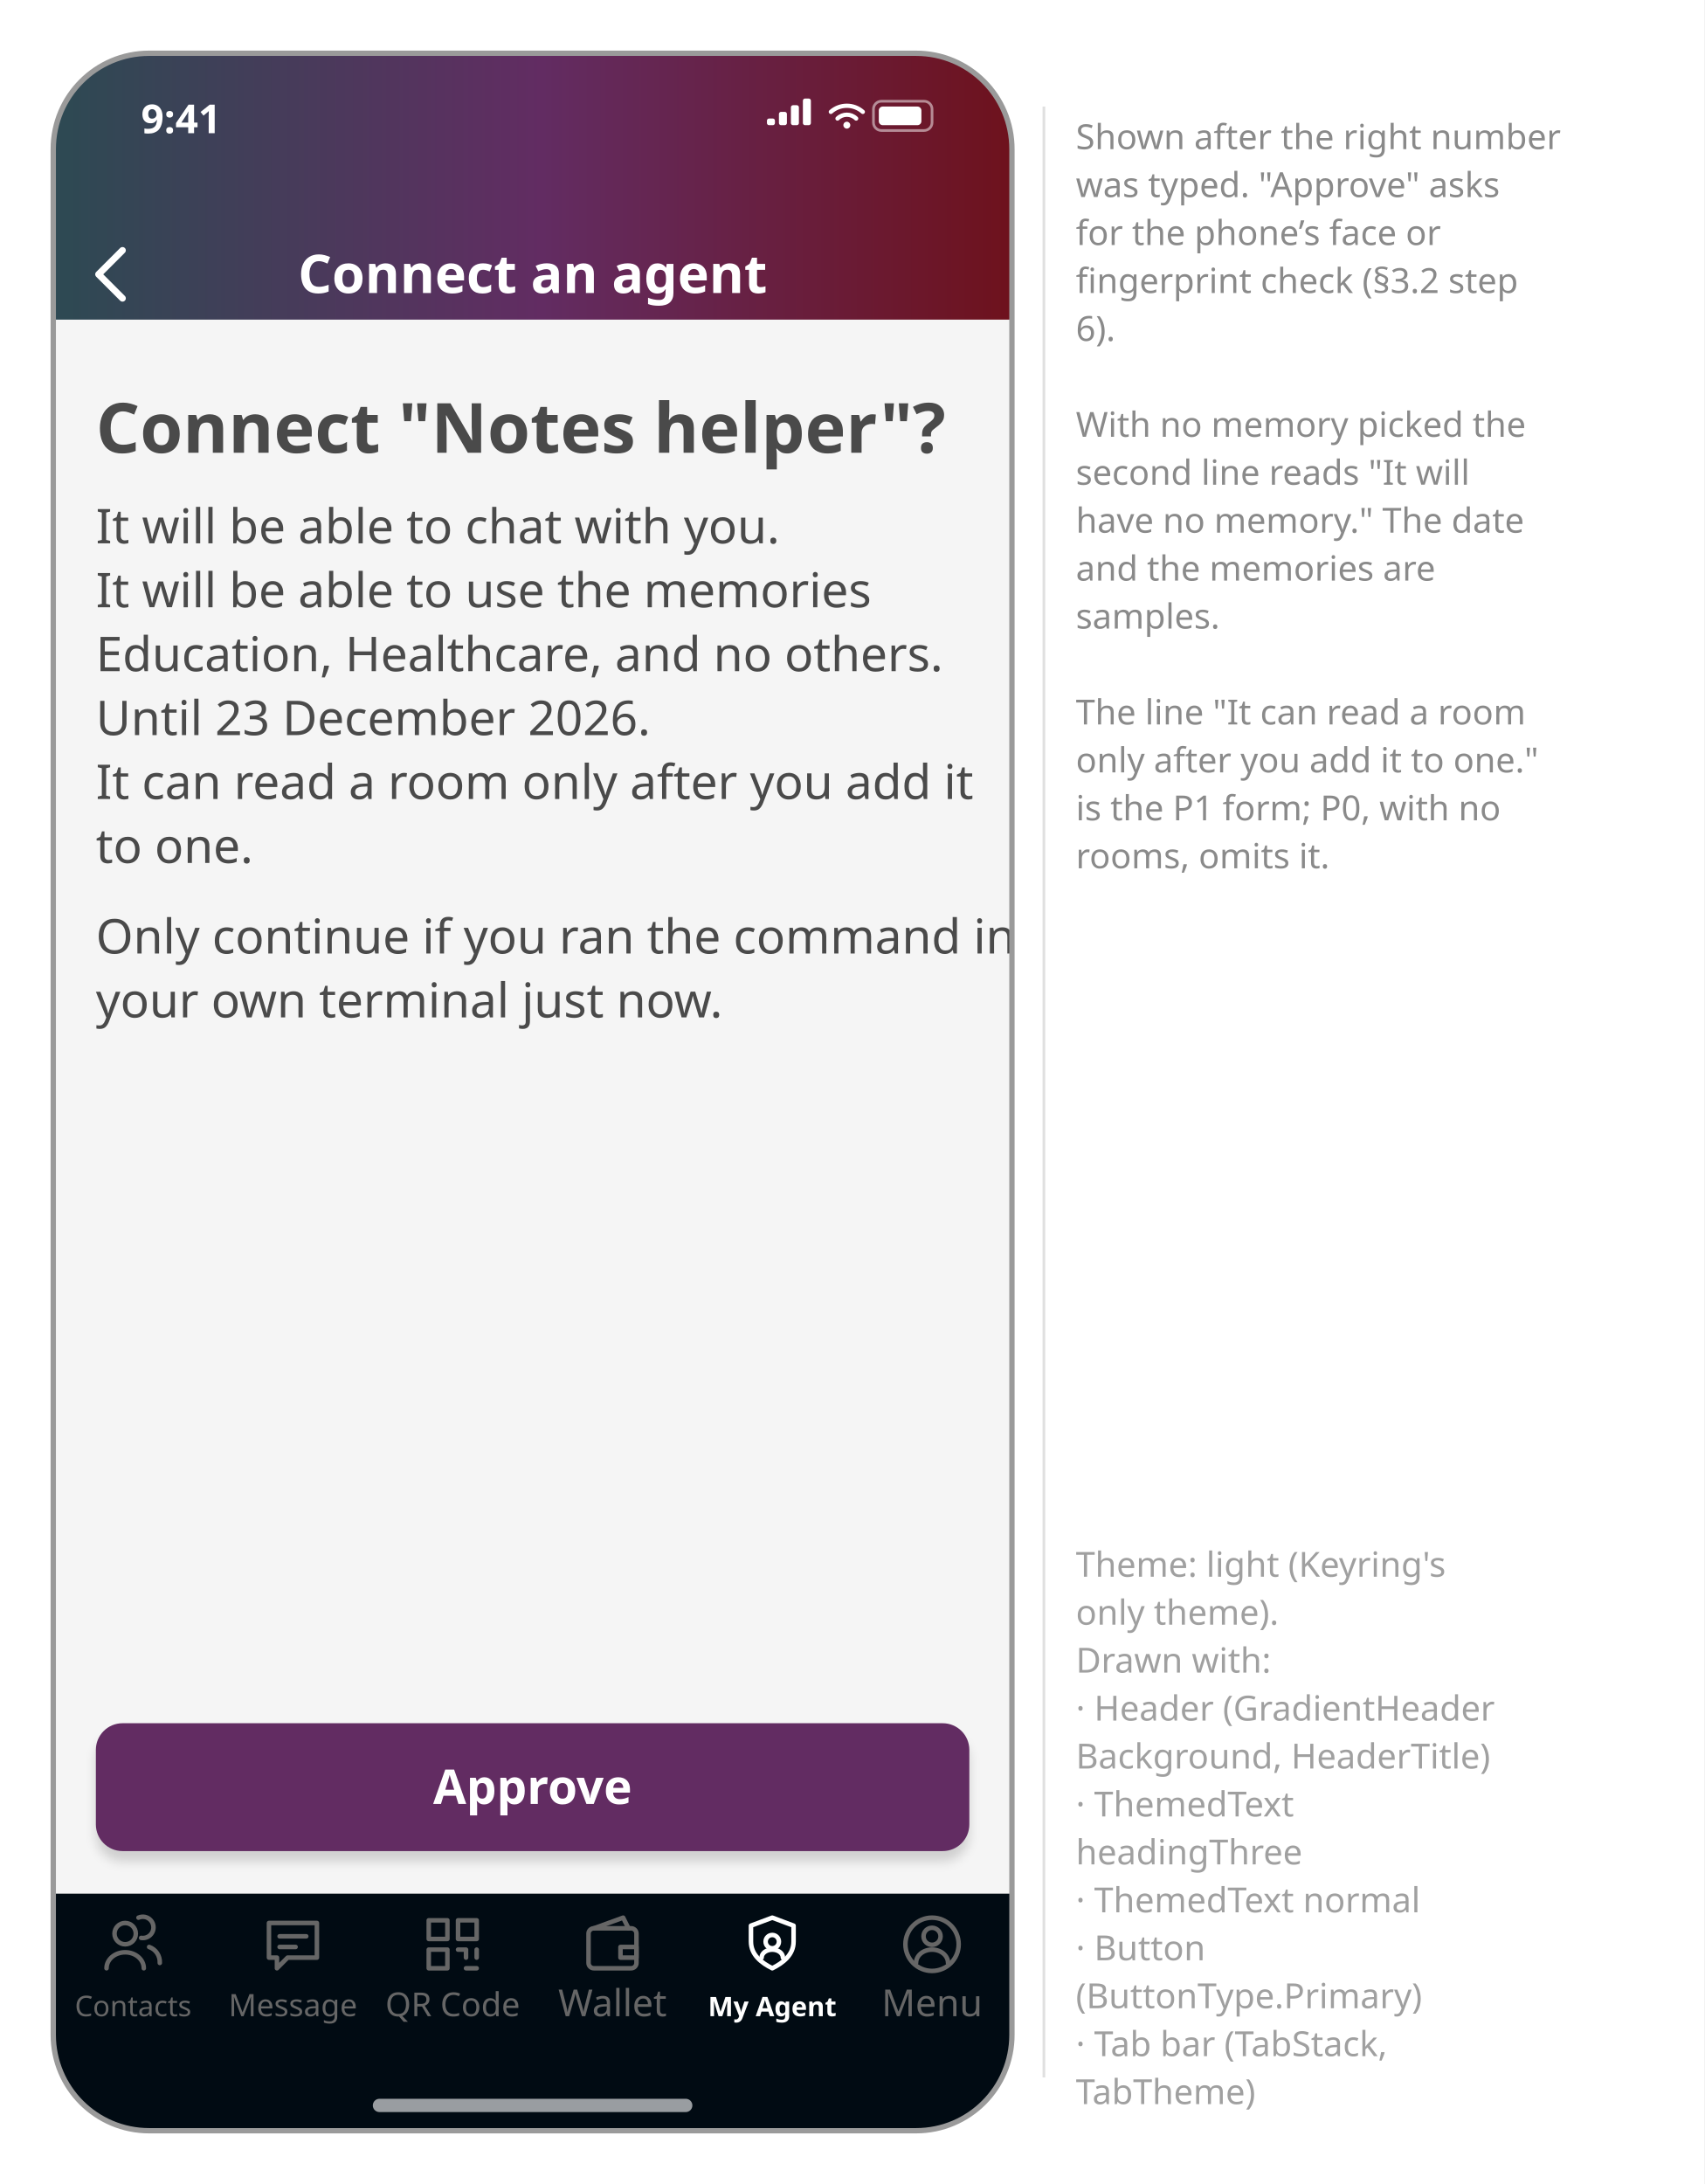
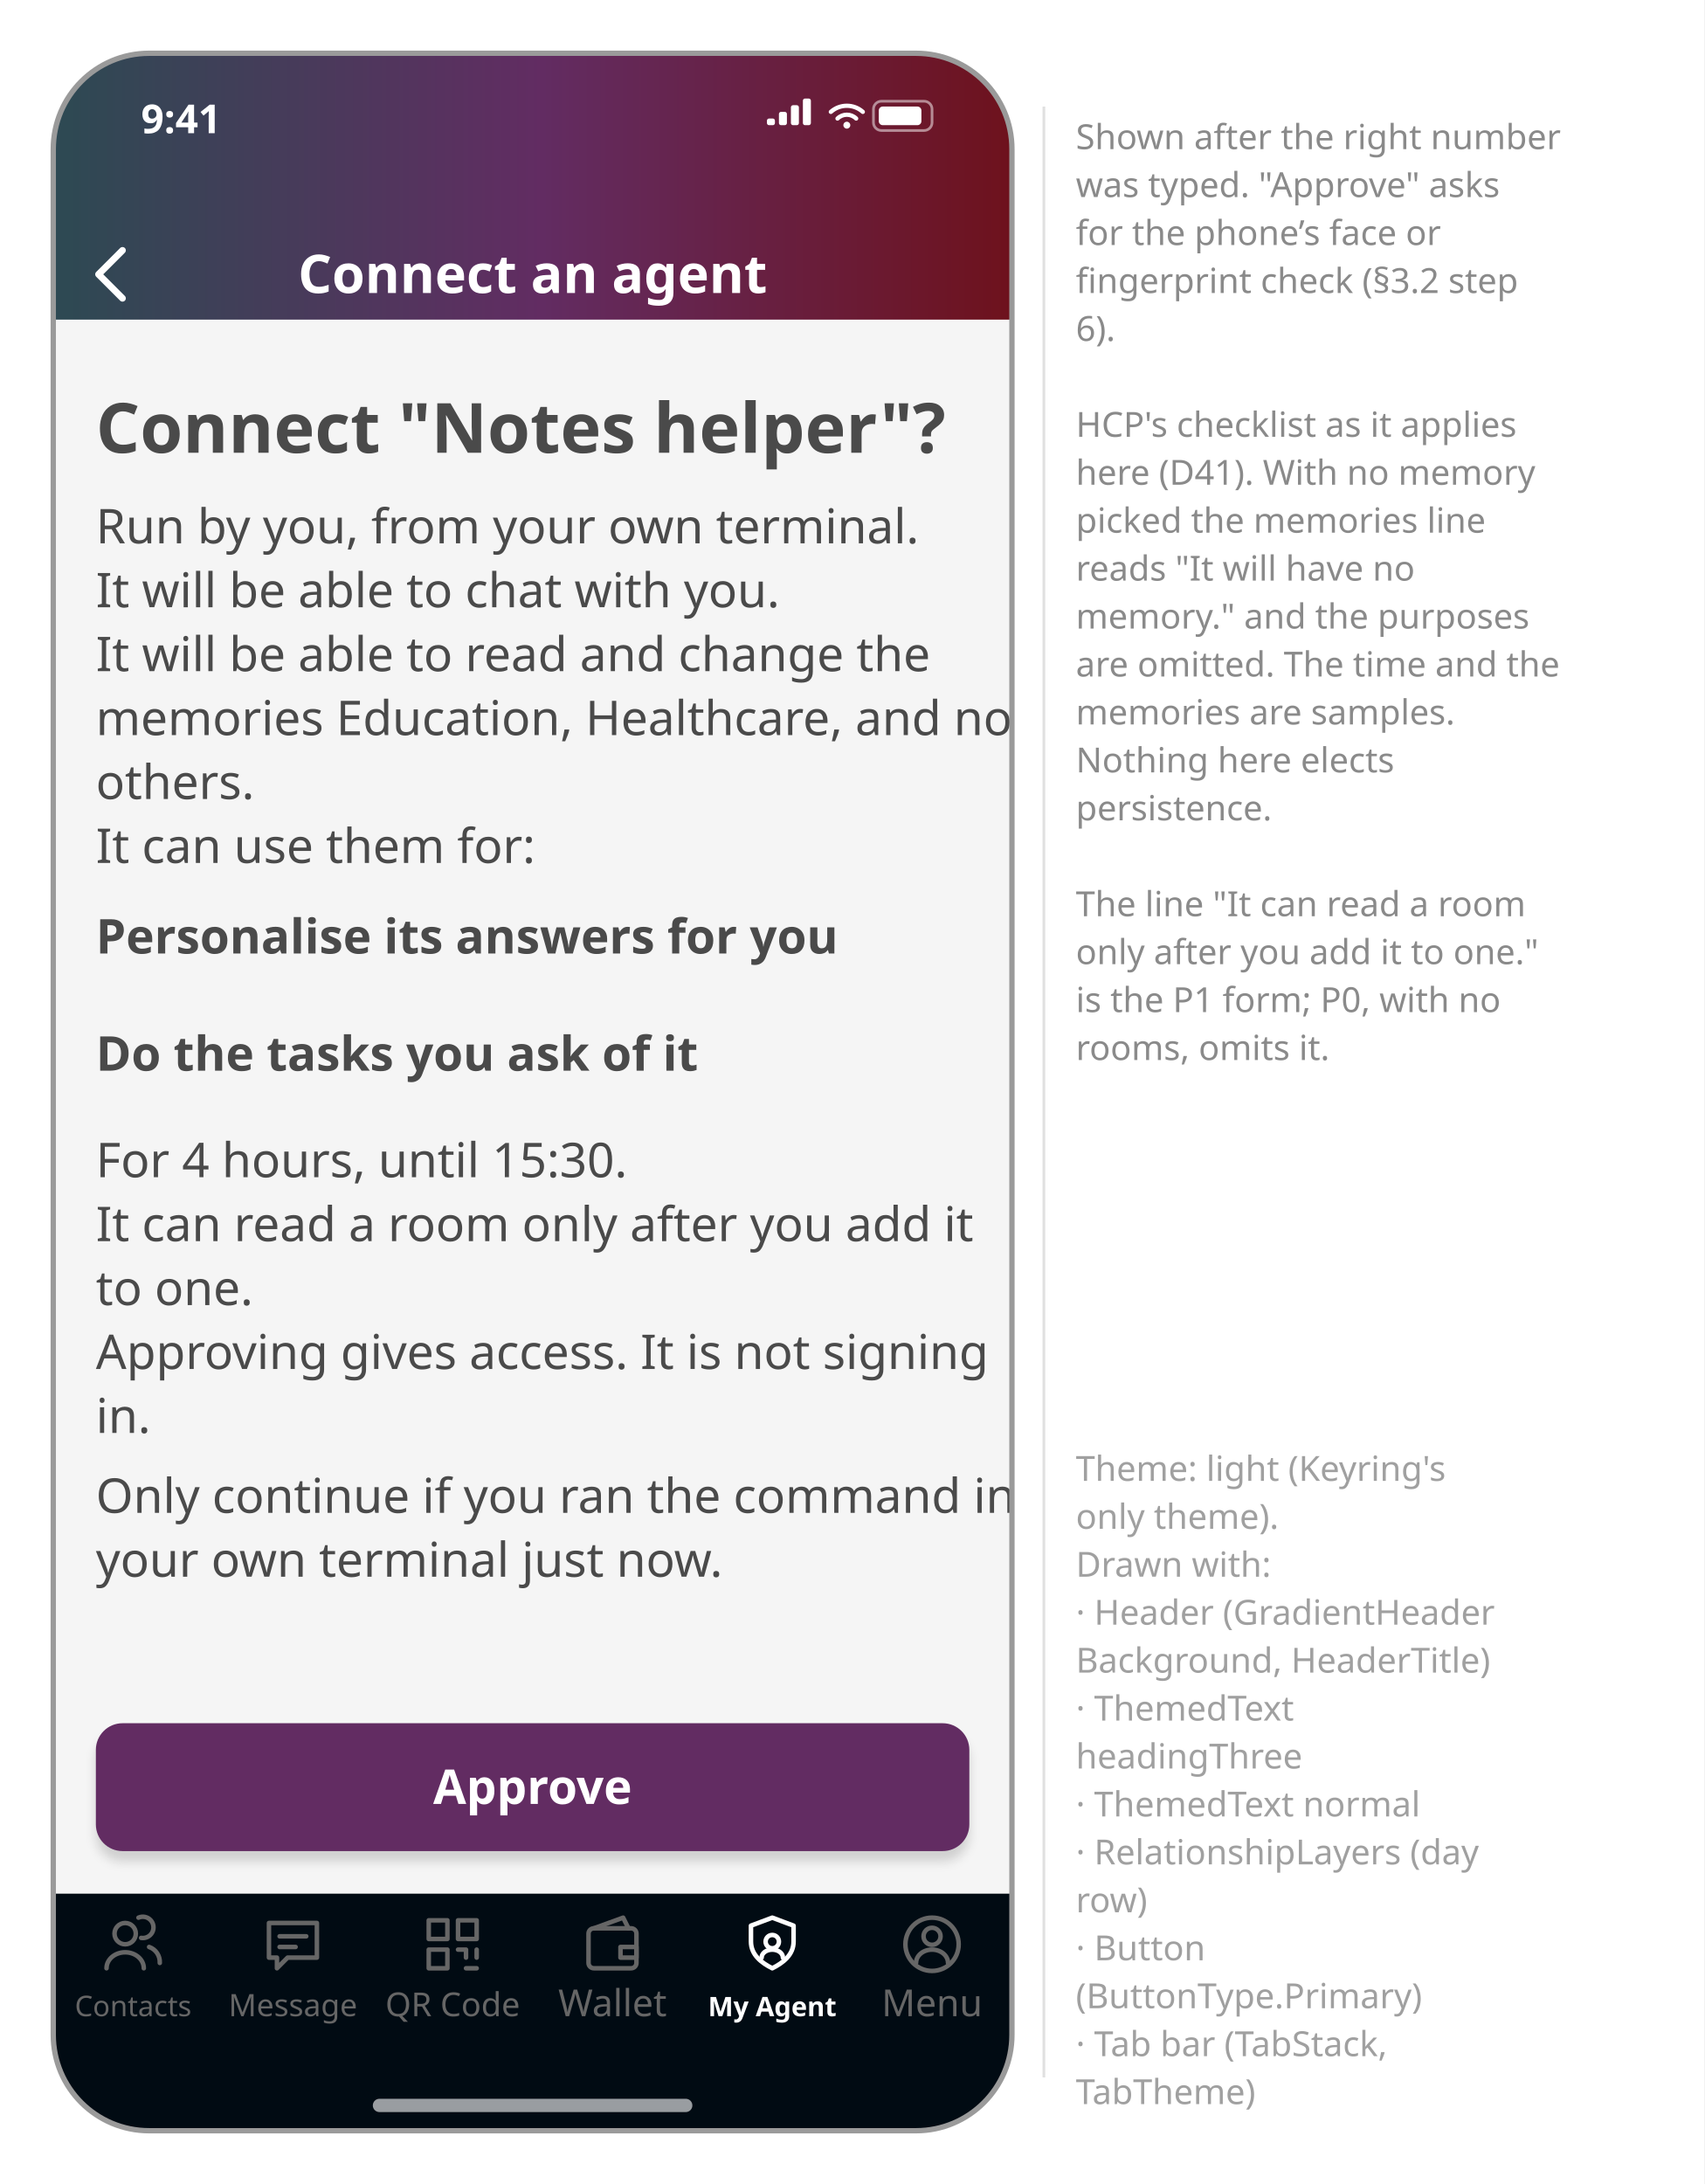
<svg xmlns="http://www.w3.org/2000/svg" width="640" height="820" viewBox="0 0 640 820" font-family="'Source Sans 3', 'SourceSans3-Regular', system-ui, sans-serif">
  <defs>
    <linearGradient id="kr-header" x1="0" y1="0" x2="1" y2="0">
      <stop offset="0.01" stop-color="#2E4953" />
      <stop offset="0.51" stop-color="#622C62" />
      <stop offset="1" stop-color="#6E121D" />
    </linearGradient>
    <filter id="kr-card-shadow" x="-10%" y="-30%" width="120%" height="160%">
      <feGaussianBlur stdDeviation="2" />
    </filter>
    <filter id="kr-button-shadow" x="-10%" y="-30%" width="120%" height="160%">
      <feGaussianBlur stdDeviation="2" />
    </filter>
    <clipPath id="kr-phone">
      <rect x="20" y="20" width="360" height="780" rx="36" />
    </clipPath>
  </defs>
  <rect width="640" height="820" fill="#FFFFFF" />
  <g clip-path="url(#kr-phone)">
    <rect x="20" y="20" width="360" height="780" fill="#F5F5F5" />
    <rect x="20" y="20" width="360" height="100" fill="url(#kr-header)" />
    <text x="68" y="50" font-family="system-ui, sans-serif" font-size="15" font-weight="600" fill="#FFFFFF" text-anchor="middle">9:41</text>
    <g fill="#FFFFFF">
      <rect x="288" y="44.5" width="3" height="2.5" rx="0.8" />
      <rect x="292.5" y="42" width="3" height="5" rx="0.8" />
      <rect x="297" y="39.5" width="3" height="7.5" rx="0.8" />
      <rect x="301.5" y="37" width="3" height="10" rx="0.8" />
    </g>
    <path d="M312 42 a9 9 0 0 1 12 0 M314.5 44.5 a5 5 0 0 1 7 0" fill="none" stroke="#FFFFFF" stroke-width="1.6" stroke-linecap="round" />
    <circle cx="318" cy="47" r="1.3" fill="#FFFFFF" />
    <rect x="328" y="38" width="22" height="11" rx="3" fill="none" stroke="#FFFFFF" stroke-opacity="0.5" />
    <rect x="330" y="40" width="16" height="7" rx="1.5" fill="#FFFFFF" />
    <path d="M46 94 l-9 9 l9 9" fill="none" stroke="#FFFFFF" stroke-width="2.5" stroke-linecap="round" stroke-linejoin="round" />
    <text x="200" y="110" font-family="system-ui, sans-serif" font-size="20" font-weight="700" fill="#FFFFFF" text-anchor="middle">Connect an agent</text>
    <text font-size="26" font-weight="700" fill="#4A4A4A">
      <tspan x="36" y="170">Connect "Notes helper"?</tspan>
    </text>
    <text font-size="18" fill="#4A4A4A">
-       <tspan x="36" y="204">It will be able to chat with you.</tspan>
+       <tspan x="36" y="204">Run by you, from your own terminal.</tspan>
    </text>
    <text font-size="18" fill="#4A4A4A">
-       <tspan x="36" y="228">It will be able to use the memories</tspan>
-       <tspan x="36" dy="24">Education, Healthcare, and no others.</tspan>
+       <tspan x="36" y="228">It will be able to chat with you.</tspan>
    </text>
    <text font-size="18" fill="#4A4A4A">
-       <tspan x="36" y="276">Until 23 December 2026.</tspan>
+       <tspan x="36" y="252">It will be able to read and change the</tspan>
+       <tspan x="36" dy="24">memories Education, Healthcare, and no</tspan>
+       <tspan x="36" dy="24">others.</tspan>
    </text>
    <text font-size="18" fill="#4A4A4A">
-       <tspan x="36" y="300">It can read a room only after you add it</tspan>
+       <tspan x="36" y="324">It can use them for:</tspan>
+     </text>
+     <text font-size="18" font-weight="700" fill="#4A4A4A">
+       <tspan x="36" y="358">Personalise its answers for you</tspan>
+     </text>
+     <text font-size="18" font-weight="700" fill="#4A4A4A">
+       <tspan x="36" y="402">Do the tasks you ask of it</tspan>
+     </text>
+     <text font-size="18" fill="#4A4A4A">
+       <tspan x="36" y="442">For 4 hours, until 15:30.</tspan>
+     </text>
+     <text font-size="18" fill="#4A4A4A">
+       <tspan x="36" y="466">It can read a room only after you add it</tspan>
      <tspan x="36" dy="24">to one.</tspan>
    </text>
    <text font-size="18" fill="#4A4A4A">
-       <tspan x="36" y="358">Only continue if you ran the command in</tspan>
+       <tspan x="36" y="514">Approving gives access. It is not signing</tspan>
+       <tspan x="36" dy="24">in.</tspan>
+     </text>
+     <text font-size="18" fill="#4A4A4A">
+       <tspan x="36" y="568">Only continue if you ran the command in</tspan>
      <tspan x="36" dy="24">your own terminal just now.</tspan>
    </text>
    <rect x="36" y="651" width="328" height="48" rx="10" fill="#000000" fill-opacity="0.15" filter="url(#kr-button-shadow)" />
    <rect x="36" y="647" width="328" height="48" rx="10" fill="#622C62" />
    <text x="200" y="677.3" font-size="18" font-weight="700" fill="#FFFFFF" text-anchor="middle">Approve</text>
    <rect x="20" y="711" width="360" height="89" fill="#010B13" />
    <g fill="none" stroke="#666666" stroke-width="1.7" stroke-linecap="round" stroke-linejoin="round">
      <circle cx="47" cy="726" r="4" />
      <path d="M40 739 a7 6 0 0 1 14 0" />
      <path d="M52 720 a4 4 0 1 1 1 7.6 M56 731 a6 6 0 0 1 4 6" />
    </g>
    <text x="50" y="757" font-size="10.7" fill="#666666" text-anchor="middle">Contacts</text>
    <g fill="none" stroke="#666666" stroke-width="1.7" stroke-linecap="round" stroke-linejoin="round">
      <path d="M101 722 h18 v13 h-11 l-4 4 v-4 h-3 z" />
      <path d="M105 727 h10 M105 731 h6" />
    </g>
    <text x="110" y="757" font-size="11.6" fill="#666666" text-anchor="middle">Message</text>
    <g fill="none" stroke="#666666" stroke-width="1.7" stroke-linecap="round" stroke-linejoin="round">
      <rect x="161" y="721" width="7" height="7" />
      <rect x="172" y="721" width="7" height="7" />
      <rect x="161" y="732" width="7" height="7" />
      <path d="M172 732 h3 v3 M179 732 v3 M175 739 h4" />
    </g>
    <text x="170" y="757" font-size="12.4" fill="#666666" text-anchor="middle">QR Code</text>
    <g fill="none" stroke="#666666" stroke-width="1.7" stroke-linecap="round" stroke-linejoin="round">
      <rect x="221" y="724" width="18" height="15" rx="2" />
      <path d="M223 724 l11 -4 l2 4 M233 731 h6 v4 h-6 z" />
    </g>
    <text x="230" y="757" font-size="14.0" fill="#666666" text-anchor="middle">Wallet</text>
    <g fill="none" stroke="#FFFFFF" stroke-width="1.7" stroke-linecap="round" stroke-linejoin="round">
      <path d="M290 720 l8 3 v6 c0 5 -4 8 -8 10 c-4 -2 -8 -5 -8 -10 v-6 z" />
      <circle cx="290" cy="729" r="2.5" />
      <path d="M286 735 a4 3 0 0 1 8 0" />
    </g>
    <text x="290" y="757" font-size="10.1" font-weight="700" fill="#FFFFFF" text-anchor="middle">My Agent</text>
    <g fill="none" stroke="#666666" stroke-width="1.7" stroke-linecap="round" stroke-linejoin="round">
      <circle cx="350" cy="730" r="10" />
      <circle cx="350" cy="727" r="3.2" />
      <path d="M344 737 a6 5 0 0 1 12 0" />
    </g>
    <text x="350" y="757" font-size="14.0" fill="#666666" text-anchor="middle">Menu</text>
    <rect x="140" y="788" width="120" height="5" rx="2.5" fill="#FFFFFF" opacity="0.6" />
  </g>
  <rect x="20" y="20" width="360" height="780" rx="36" fill="none" stroke="#9A9A9A" stroke-width="2" />
  <line x1="392" y1="40" x2="392" y2="780" stroke="#E0E0E0" stroke-width="1" />
  <text font-family="system-ui, sans-serif" font-size="13" fill="#8A8A8A">
    <tspan x="404" y="56">Shown after the right number</tspan>
    <tspan x="404" dy="18">was typed. "Approve" asks</tspan>
    <tspan x="404" dy="18">for the phone’s face or</tspan>
    <tspan x="404" dy="18">fingerprint check (§3.2 step</tspan>
    <tspan x="404" dy="18">6).</tspan>
    <tspan x="404" dy="18"> </tspan>
-     <tspan x="404" dy="18">With no memory picked the</tspan>
-     <tspan x="404" dy="18">second line reads "It will</tspan>
-     <tspan x="404" dy="18">have no memory." The date</tspan>
-     <tspan x="404" dy="18">and the memories are</tspan>
-     <tspan x="404" dy="18">samples.</tspan>
+     <tspan x="404" dy="18">HCP's checklist as it applies</tspan>
+     <tspan x="404" dy="18">here (D41). With no memory</tspan>
+     <tspan x="404" dy="18">picked the memories line</tspan>
+     <tspan x="404" dy="18">reads "It will have no</tspan>
+     <tspan x="404" dy="18">memory." and the purposes</tspan>
+     <tspan x="404" dy="18">are omitted. The time and the</tspan>
+     <tspan x="404" dy="18">memories are samples.</tspan>
+     <tspan x="404" dy="18">Nothing here elects</tspan>
+     <tspan x="404" dy="18">persistence.</tspan>
    <tspan x="404" dy="18"> </tspan>
    <tspan x="404" dy="18">The line "It can read a room</tspan>
    <tspan x="404" dy="18">only after you add it to one."</tspan>
    <tspan x="404" dy="18">is the P1 form; P0, with no</tspan>
    <tspan x="404" dy="18">rooms, omits it.</tspan>
    <tspan x="404" dy="18"> </tspan>
  </text>
  <text font-family="system-ui, sans-serif" font-size="13" fill="#A0A0A0">
-     <tspan x="404" y="592">Theme: light (Keyring's</tspan>
+     <tspan x="404" y="556">Theme: light (Keyring's</tspan>
    <tspan x="404" dy="18">   only theme).</tspan>
    <tspan x="404" dy="18">Drawn with:</tspan>
    <tspan x="404" dy="18">· Header (GradientHeader</tspan>
    <tspan x="404" dy="18">   Background, HeaderTitle)</tspan>
    <tspan x="404" dy="18">· ThemedText</tspan>
    <tspan x="404" dy="18">   headingThree</tspan>
    <tspan x="404" dy="18">· ThemedText normal</tspan>
+     <tspan x="404" dy="18">· RelationshipLayers (day</tspan>
+     <tspan x="404" dy="18">   row)</tspan>
    <tspan x="404" dy="18">· Button</tspan>
    <tspan x="404" dy="18">   (ButtonType.Primary)</tspan>
    <tspan x="404" dy="18">· Tab bar (TabStack,</tspan>
    <tspan x="404" dy="18">   TabTheme)</tspan>
  </text>
</svg>
